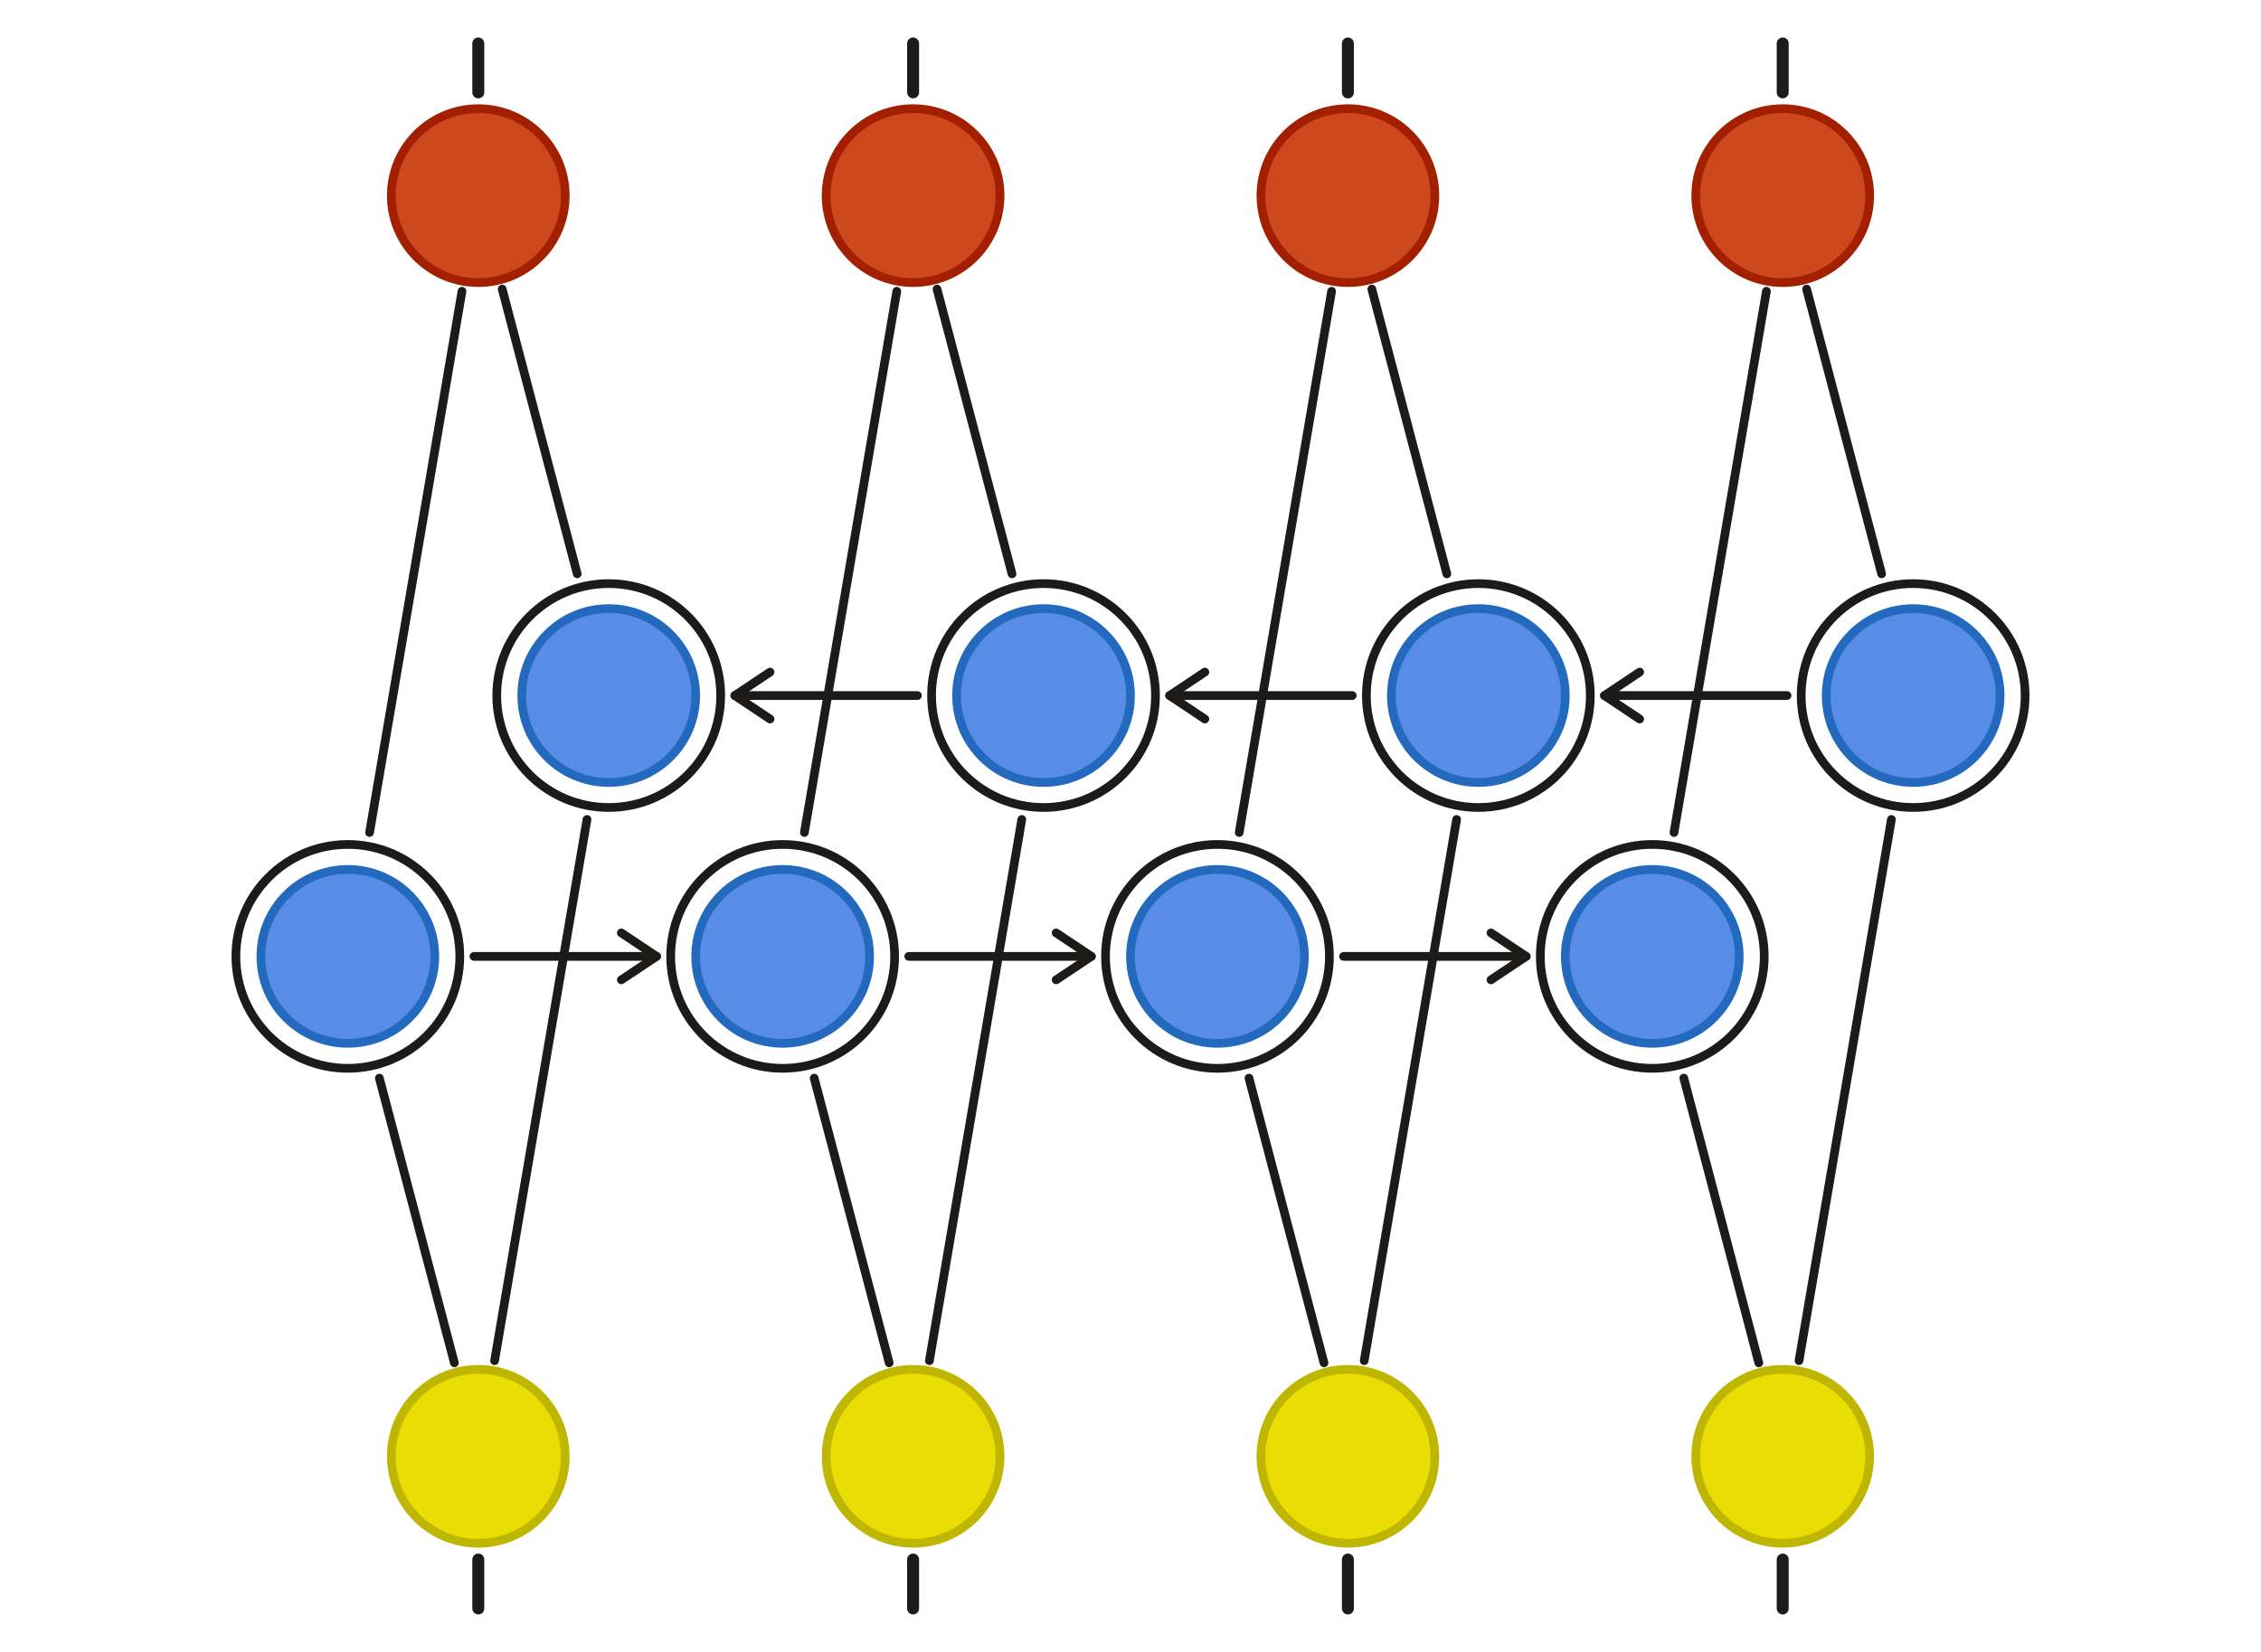
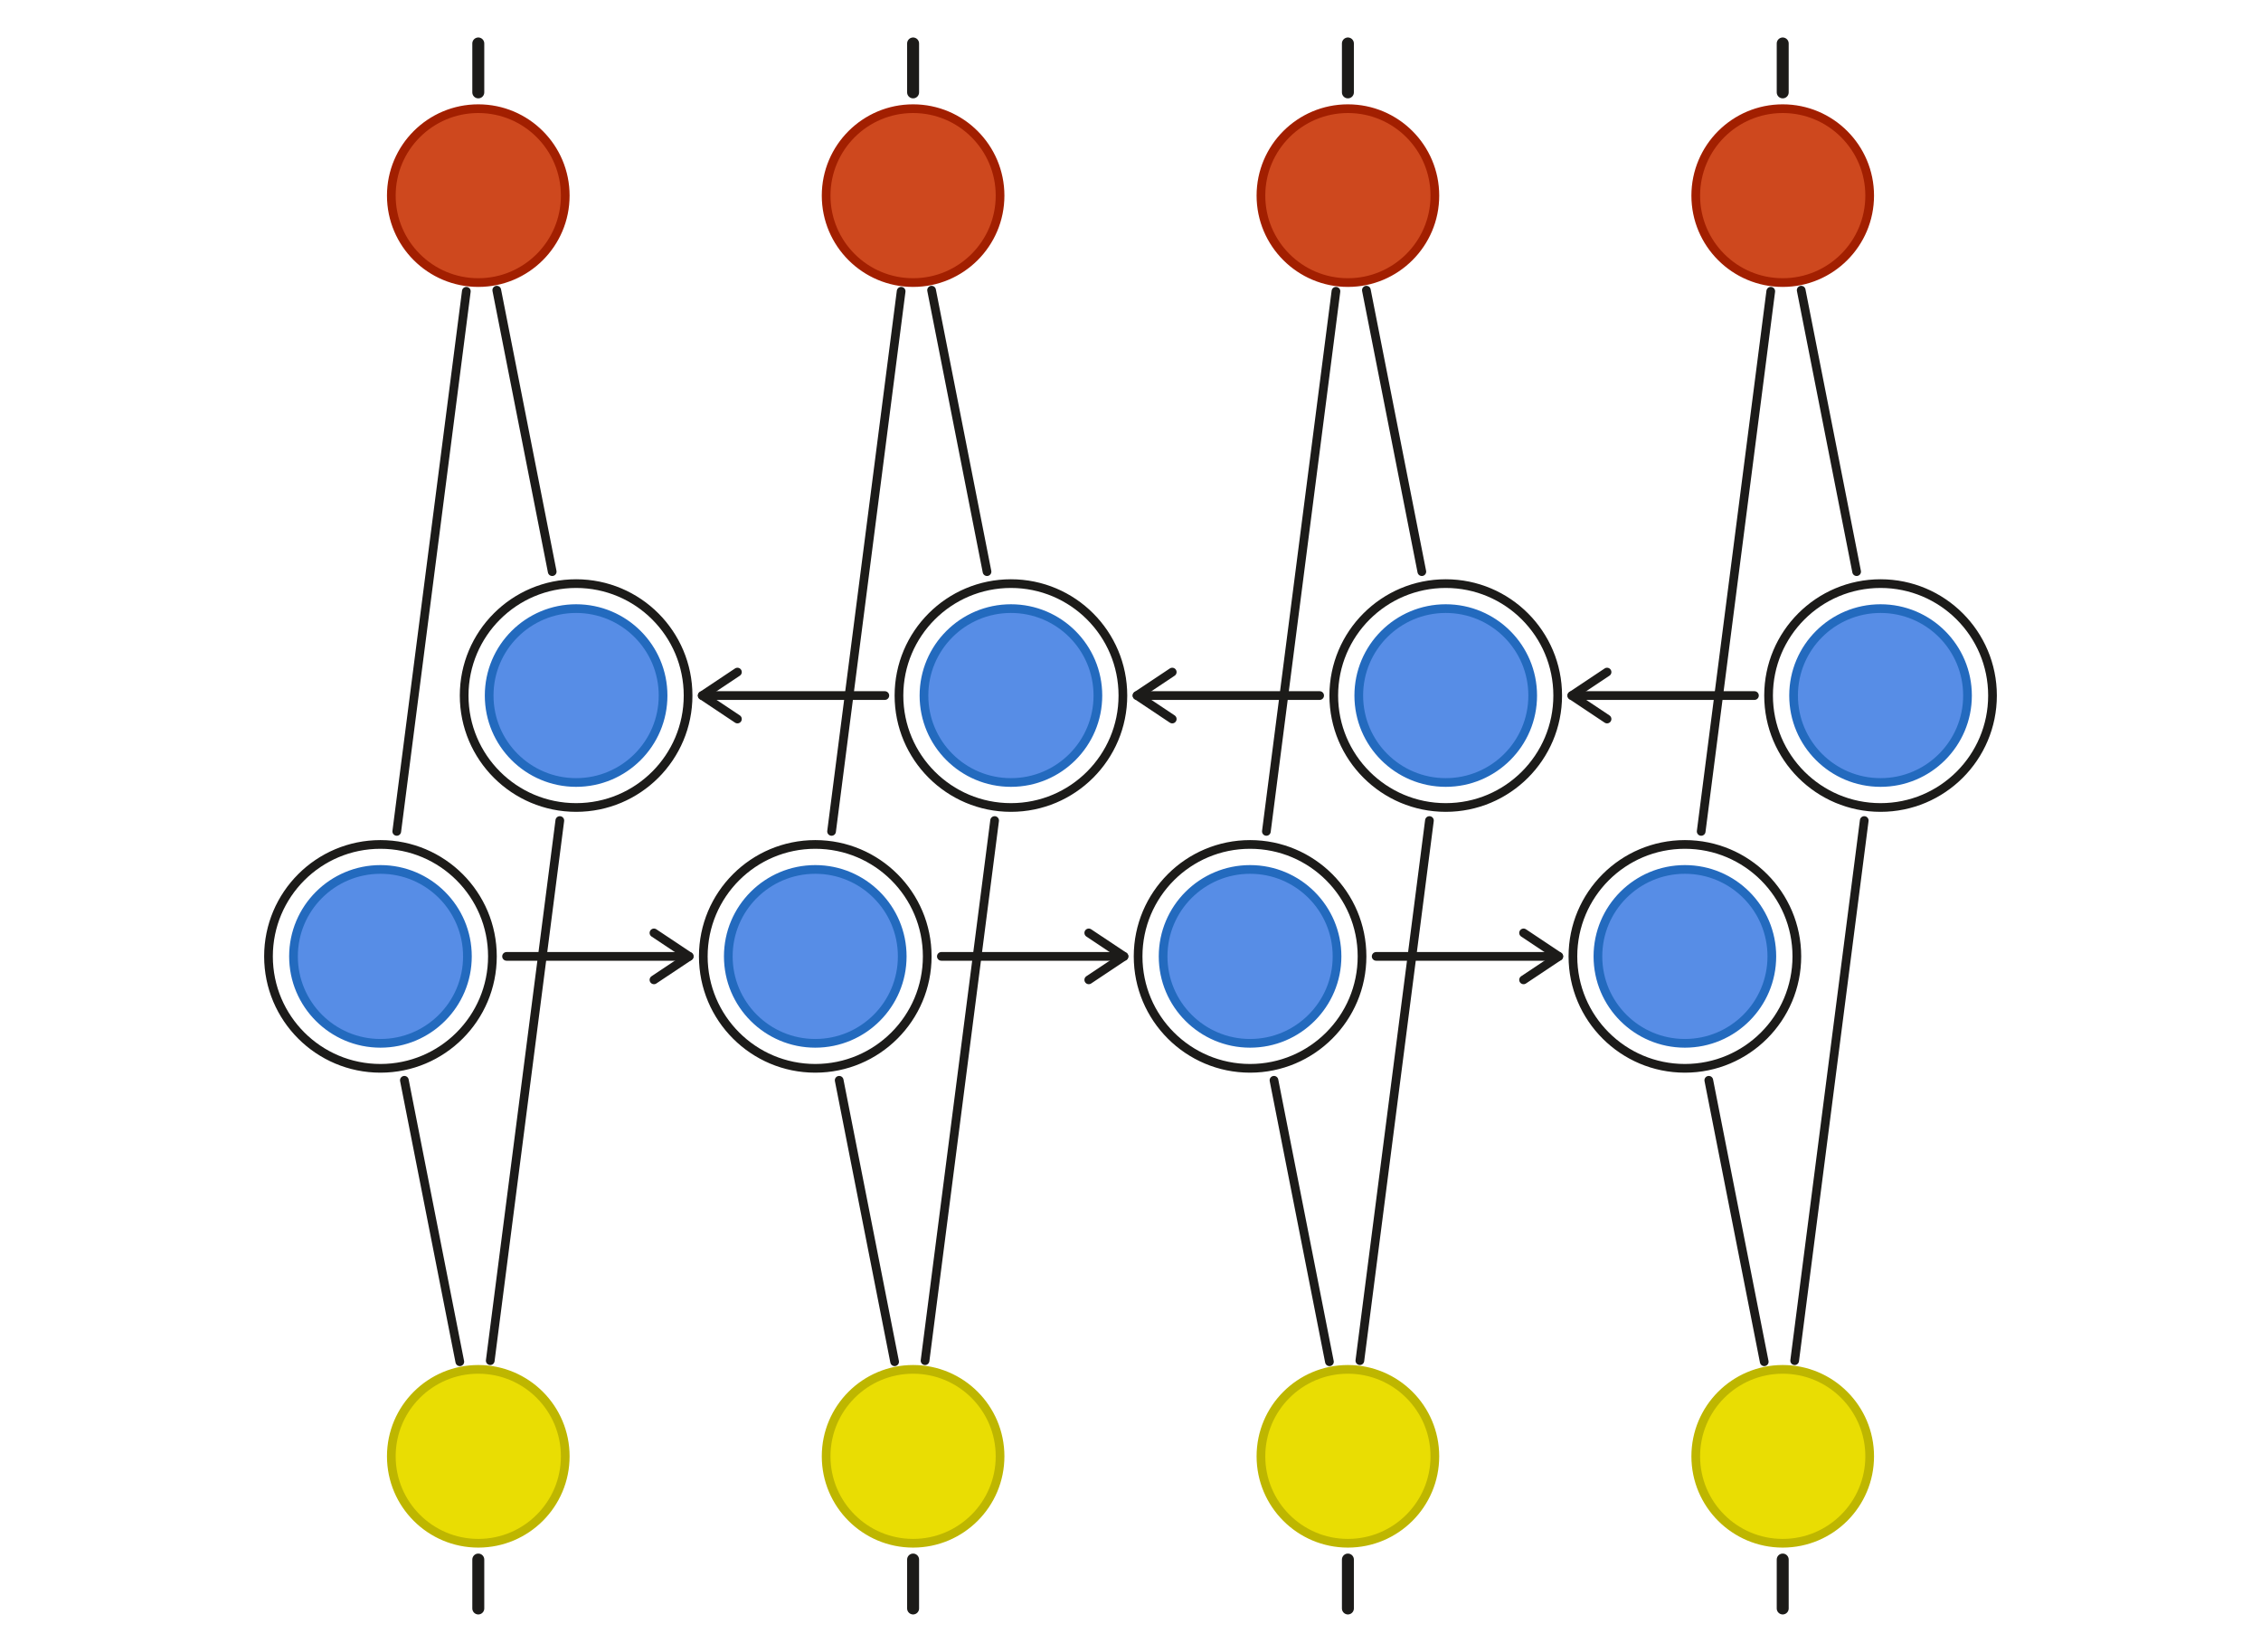
<svg xmlns="http://www.w3.org/2000/svg" viewBox="0 0 208 152" width="416" height="304" role="img">
  <defs>
    <marker id="arr-birnn" viewBox="0 0 10 10" refX="8" refY="5" markerUnits="userSpaceOnUse" markerWidth="5.4" markerHeight="5.4" orient="auto-start-reverse">
      <path d="M2 1L8 5L2 9" fill="none" stroke="#1C1B19" stroke-width="1.481" stroke-linecap="round" stroke-linejoin="round" />
    </marker>
  </defs>
  <g fill="none" stroke="#1C1B19" stroke-width="0.8" stroke-linecap="round" stroke-linejoin="round">
-     <line x1="41.8" y1="125.4" x2="34.9" y2="99.2" />
-     <line x1="81.8" y1="125.4" x2="74.9" y2="99.2" />
-     <line x1="121.8" y1="125.4" x2="114.9" y2="99.2" />
-     <line x1="161.8" y1="125.4" x2="154.9" y2="99.2" />
-     <line x1="45.5" y1="125.2" x2="54" y2="75.4" />
-     <line x1="85.5" y1="125.2" x2="94" y2="75.4" />
-     <line x1="125.5" y1="125.2" x2="134" y2="75.4" />
-     <line x1="165.5" y1="125.2" x2="174" y2="75.4" />
-     <line x1="34" y1="76.6" x2="42.5" y2="26.8" />
-     <line x1="74" y1="76.6" x2="82.5" y2="26.8" />
-     <line x1="114" y1="76.6" x2="122.5" y2="26.8" />
-     <line x1="154" y1="76.6" x2="162.5" y2="26.8" />
-     <line x1="53.1" y1="52.8" x2="46.2" y2="26.6" />
-     <line x1="93.1" y1="52.8" x2="86.2" y2="26.6" />
-     <line x1="133.1" y1="52.8" x2="126.2" y2="26.6" />
-     <line x1="173.1" y1="52.8" x2="166.2" y2="26.6" />
+     <line x1="42.3" y1="125.3" x2="37.2" y2="99.4" />
+     <line x1="82.3" y1="125.3" x2="77.2" y2="99.4" />
+     <line x1="122.3" y1="125.3" x2="117.2" y2="99.4" />
+     <line x1="162.3" y1="125.3" x2="157.2" y2="99.4" />
+     <line x1="45.1" y1="125.2" x2="51.5" y2="75.5" />
+     <line x1="85.1" y1="125.2" x2="91.5" y2="75.5" />
+     <line x1="125.1" y1="125.2" x2="131.5" y2="75.5" />
+     <line x1="165.1" y1="125.2" x2="171.5" y2="75.5" />
+     <line x1="36.5" y1="76.5" x2="42.9" y2="26.8" />
+     <line x1="76.5" y1="76.5" x2="82.9" y2="26.8" />
+     <line x1="116.5" y1="76.5" x2="122.9" y2="26.8" />
+     <line x1="156.5" y1="76.5" x2="162.9" y2="26.8" />
+     <line x1="50.8" y1="52.6" x2="45.7" y2="26.7" />
+     <line x1="90.8" y1="52.6" x2="85.7" y2="26.7" />
+     <line x1="130.8" y1="52.6" x2="125.7" y2="26.7" />
+     <line x1="170.8" y1="52.6" x2="165.7" y2="26.7" />
  </g>
  <g fill="none" stroke="#1C1B19" stroke-width="0.8" stroke-linecap="round" stroke-linejoin="round">
-     <line x1="43.6" y1="88" x2="60.4" y2="88" marker-end="url(#arr-birnn)" />
-     <line x1="83.6" y1="88" x2="100.4" y2="88" marker-end="url(#arr-birnn)" />
-     <line x1="123.6" y1="88" x2="140.4" y2="88" marker-end="url(#arr-birnn)" />
-     <line x1="164.4" y1="64" x2="147.6" y2="64" marker-end="url(#arr-birnn)" />
-     <line x1="124.4" y1="64" x2="107.6" y2="64" marker-end="url(#arr-birnn)" />
-     <line x1="84.4" y1="64" x2="67.6" y2="64" marker-end="url(#arr-birnn)" />
+     <line x1="46.6" y1="88" x2="63.4" y2="88" marker-end="url(#arr-birnn)" />
+     <line x1="86.6" y1="88" x2="103.4" y2="88" marker-end="url(#arr-birnn)" />
+     <line x1="126.6" y1="88" x2="143.4" y2="88" marker-end="url(#arr-birnn)" />
+     <line x1="161.4" y1="64" x2="144.6" y2="64" marker-end="url(#arr-birnn)" />
+     <line x1="121.4" y1="64" x2="104.6" y2="64" marker-end="url(#arr-birnn)" />
+     <line x1="81.4" y1="64" x2="64.6" y2="64" marker-end="url(#arr-birnn)" />
  </g>
  <circle cx="44" cy="134" r="8" fill="#E9DD03" stroke="#BEB600" stroke-width="0.8" />
  <g stroke="#1C1B19" stroke-width="1.1" stroke-linecap="round">
    <line x1="44" y1="143.5" x2="44" y2="148" />
  </g>
  <circle cx="84" cy="134" r="8" fill="#E9DD03" stroke="#BEB600" stroke-width="0.8" />
  <g stroke="#1C1B19" stroke-width="1.1" stroke-linecap="round">
    <line x1="84" y1="143.5" x2="84" y2="148" />
  </g>
  <circle cx="124" cy="134" r="8" fill="#E9DD03" stroke="#BEB600" stroke-width="0.8" />
  <g stroke="#1C1B19" stroke-width="1.1" stroke-linecap="round">
    <line x1="124" y1="143.5" x2="124" y2="148" />
  </g>
  <circle cx="164" cy="134" r="8" fill="#E9DD03" stroke="#BEB600" stroke-width="0.8" />
  <g stroke="#1C1B19" stroke-width="1.1" stroke-linecap="round">
    <line x1="164" y1="143.5" x2="164" y2="148" />
  </g>
-   <circle cx="32" cy="88" r="8" fill="#578DE6" stroke="#236ABE" stroke-width="0.8" />
-   <circle cx="32" cy="88" r="10.3" fill="none" stroke="#1C1B19" stroke-width="0.8" />
-   <circle cx="72" cy="88" r="8" fill="#578DE6" stroke="#236ABE" stroke-width="0.8" />
-   <circle cx="72" cy="88" r="10.3" fill="none" stroke="#1C1B19" stroke-width="0.8" />
-   <circle cx="112" cy="88" r="8" fill="#578DE6" stroke="#236ABE" stroke-width="0.8" />
-   <circle cx="112" cy="88" r="10.3" fill="none" stroke="#1C1B19" stroke-width="0.8" />
-   <circle cx="152" cy="88" r="8" fill="#578DE6" stroke="#236ABE" stroke-width="0.8" />
-   <circle cx="152" cy="88" r="10.3" fill="none" stroke="#1C1B19" stroke-width="0.8" />
-   <circle cx="56" cy="64" r="8" fill="#578DE6" stroke="#236ABE" stroke-width="0.8" />
-   <circle cx="56" cy="64" r="10.3" fill="none" stroke="#1C1B19" stroke-width="0.8" />
-   <circle cx="96" cy="64" r="8" fill="#578DE6" stroke="#236ABE" stroke-width="0.8" />
-   <circle cx="96" cy="64" r="10.3" fill="none" stroke="#1C1B19" stroke-width="0.8" />
-   <circle cx="136" cy="64" r="8" fill="#578DE6" stroke="#236ABE" stroke-width="0.8" />
-   <circle cx="136" cy="64" r="10.3" fill="none" stroke="#1C1B19" stroke-width="0.8" />
-   <circle cx="176" cy="64" r="8" fill="#578DE6" stroke="#236ABE" stroke-width="0.8" />
-   <circle cx="176" cy="64" r="10.3" fill="none" stroke="#1C1B19" stroke-width="0.8" />
+   <circle cx="35" cy="88" r="8" fill="#578DE6" stroke="#236ABE" stroke-width="0.8" />
+   <circle cx="35" cy="88" r="10.3" fill="none" stroke="#1C1B19" stroke-width="0.8" />
+   <circle cx="75" cy="88" r="8" fill="#578DE6" stroke="#236ABE" stroke-width="0.8" />
+   <circle cx="75" cy="88" r="10.3" fill="none" stroke="#1C1B19" stroke-width="0.8" />
+   <circle cx="115" cy="88" r="8" fill="#578DE6" stroke="#236ABE" stroke-width="0.8" />
+   <circle cx="115" cy="88" r="10.3" fill="none" stroke="#1C1B19" stroke-width="0.8" />
+   <circle cx="155" cy="88" r="8" fill="#578DE6" stroke="#236ABE" stroke-width="0.8" />
+   <circle cx="155" cy="88" r="10.3" fill="none" stroke="#1C1B19" stroke-width="0.8" />
+   <circle cx="53" cy="64" r="8" fill="#578DE6" stroke="#236ABE" stroke-width="0.8" />
+   <circle cx="53" cy="64" r="10.3" fill="none" stroke="#1C1B19" stroke-width="0.8" />
+   <circle cx="93" cy="64" r="8" fill="#578DE6" stroke="#236ABE" stroke-width="0.8" />
+   <circle cx="93" cy="64" r="10.3" fill="none" stroke="#1C1B19" stroke-width="0.8" />
+   <circle cx="133" cy="64" r="8" fill="#578DE6" stroke="#236ABE" stroke-width="0.8" />
+   <circle cx="133" cy="64" r="10.3" fill="none" stroke="#1C1B19" stroke-width="0.8" />
+   <circle cx="173" cy="64" r="8" fill="#578DE6" stroke="#236ABE" stroke-width="0.8" />
+   <circle cx="173" cy="64" r="10.3" fill="none" stroke="#1C1B19" stroke-width="0.8" />
  <circle cx="44" cy="18" r="8" fill="#CE481E" stroke="#A21F00" stroke-width="0.8" />
  <g stroke="#1C1B19" stroke-width="1.1" stroke-linecap="round">
    <line x1="44" y1="8.5" x2="44" y2="4" />
  </g>
  <circle cx="84" cy="18" r="8" fill="#CE481E" stroke="#A21F00" stroke-width="0.8" />
  <g stroke="#1C1B19" stroke-width="1.1" stroke-linecap="round">
    <line x1="84" y1="8.5" x2="84" y2="4" />
  </g>
  <circle cx="124" cy="18" r="8" fill="#CE481E" stroke="#A21F00" stroke-width="0.8" />
  <g stroke="#1C1B19" stroke-width="1.1" stroke-linecap="round">
    <line x1="124" y1="8.5" x2="124" y2="4" />
  </g>
  <circle cx="164" cy="18" r="8" fill="#CE481E" stroke="#A21F00" stroke-width="0.8" />
  <g stroke="#1C1B19" stroke-width="1.1" stroke-linecap="round">
    <line x1="164" y1="8.5" x2="164" y2="4" />
  </g>
</svg>
